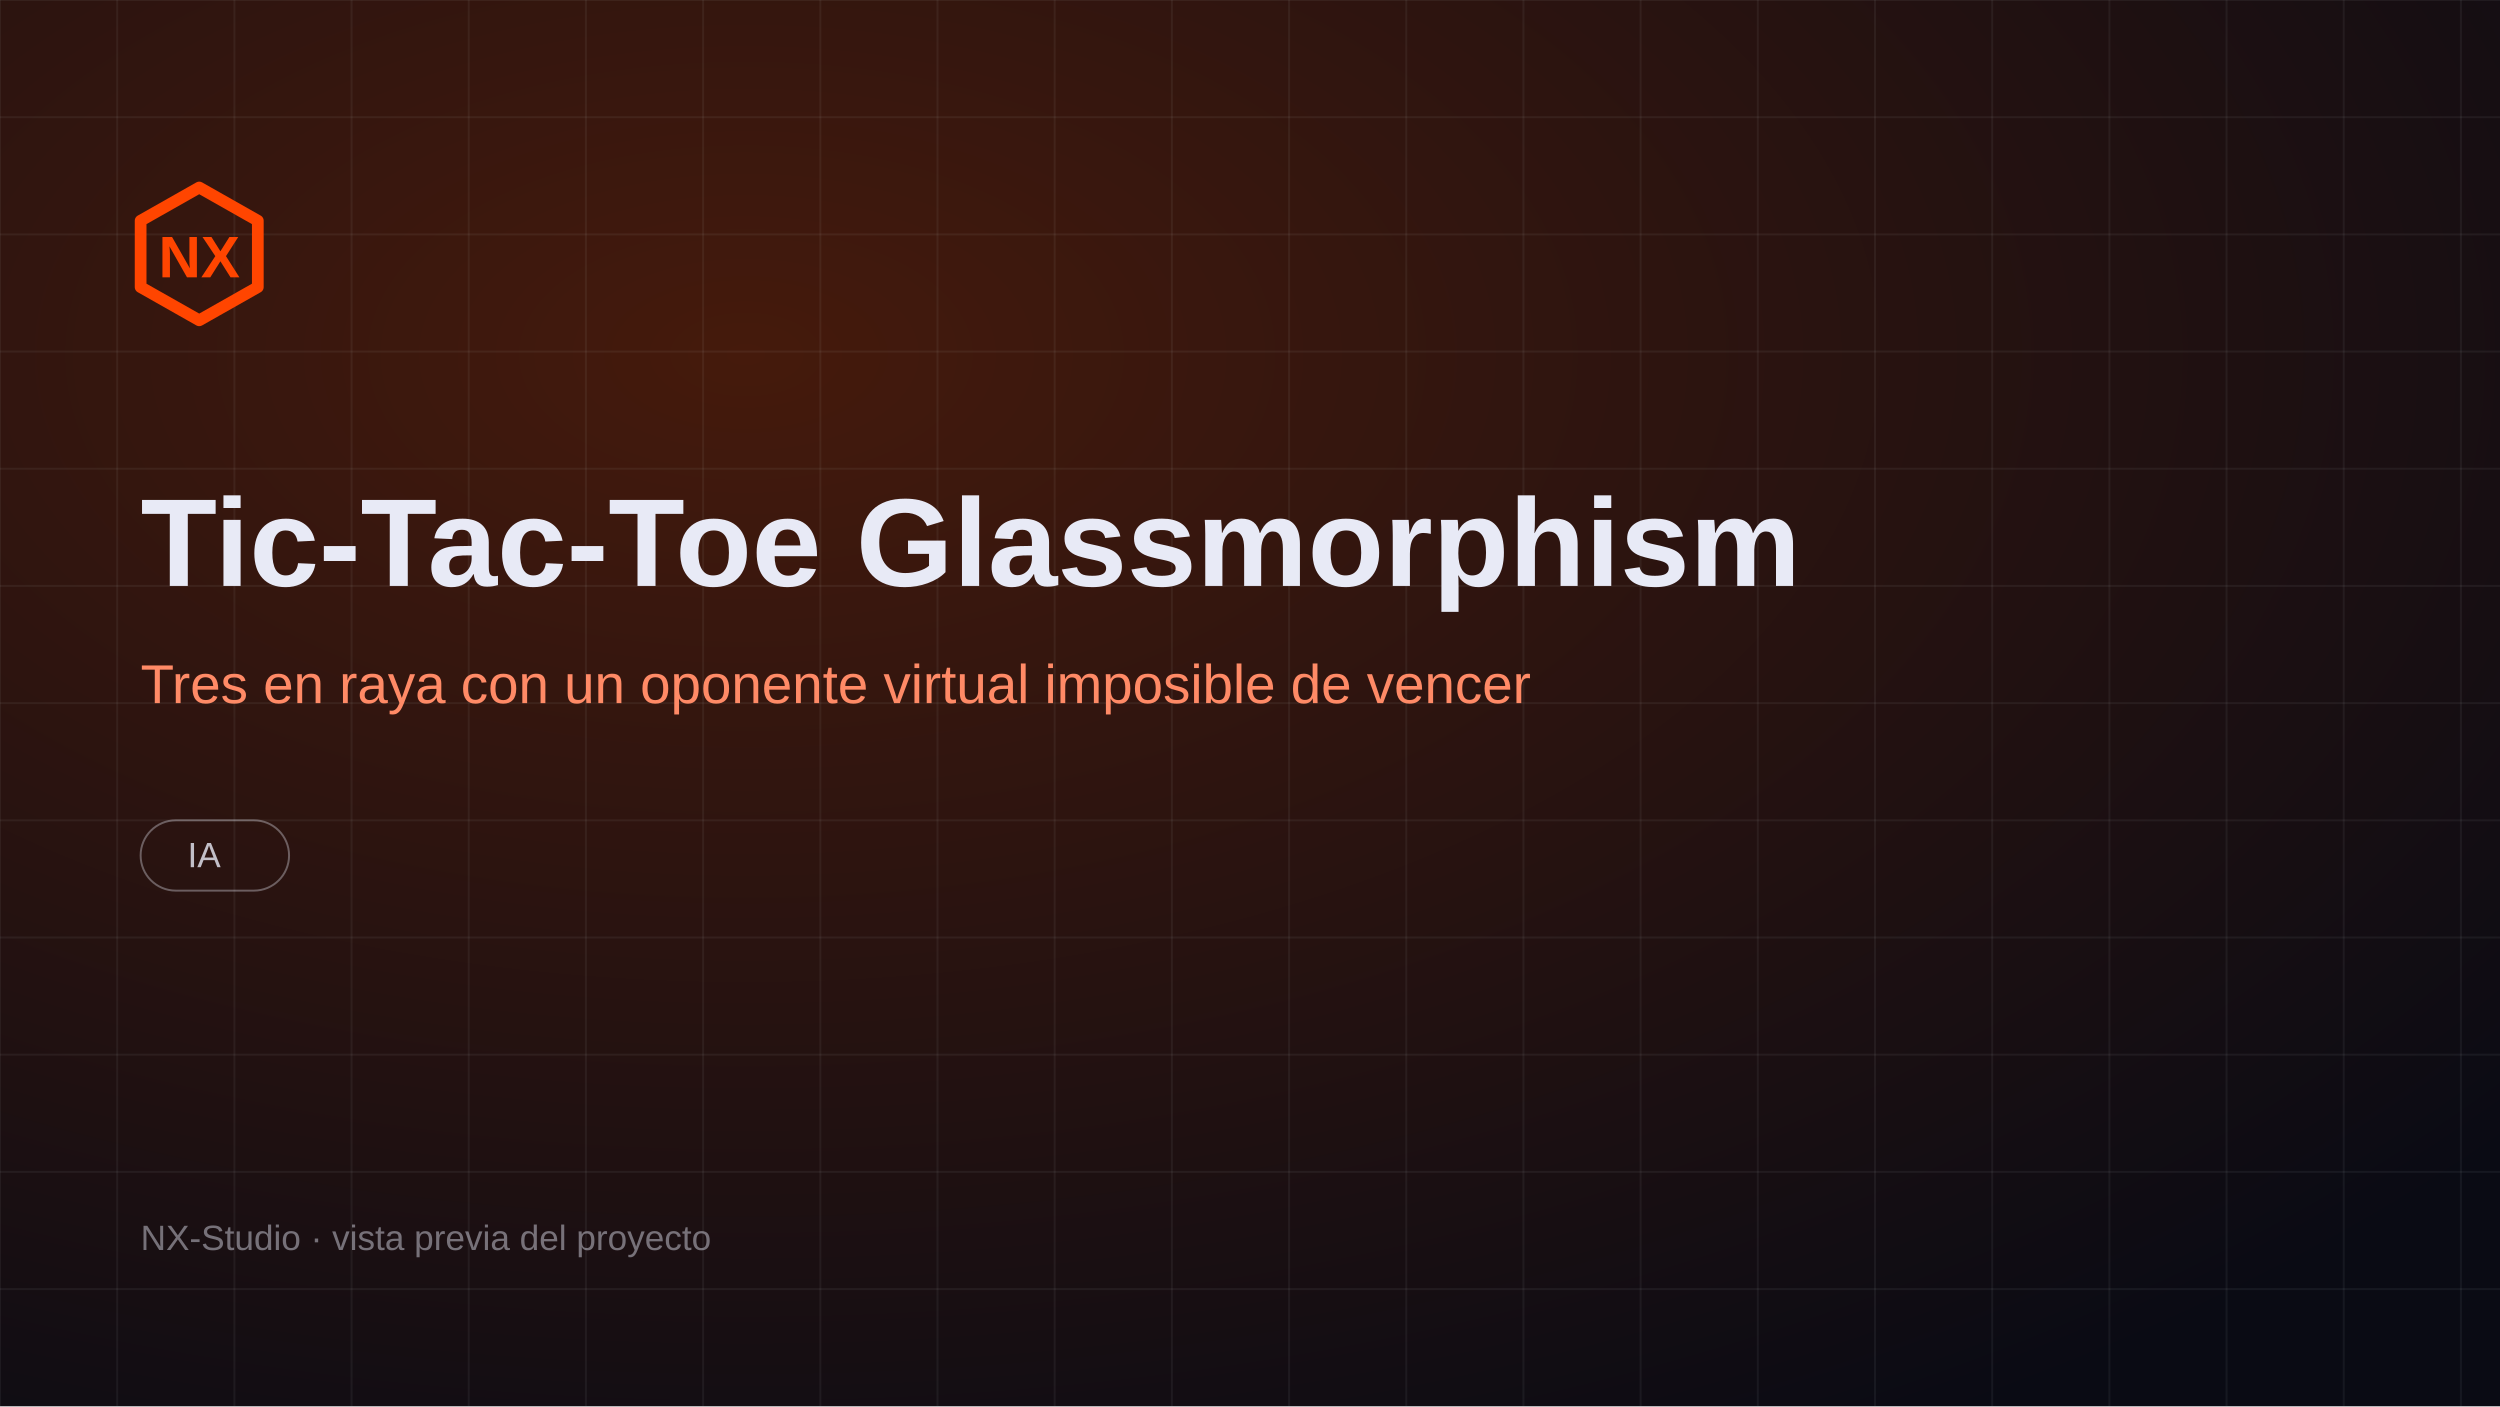
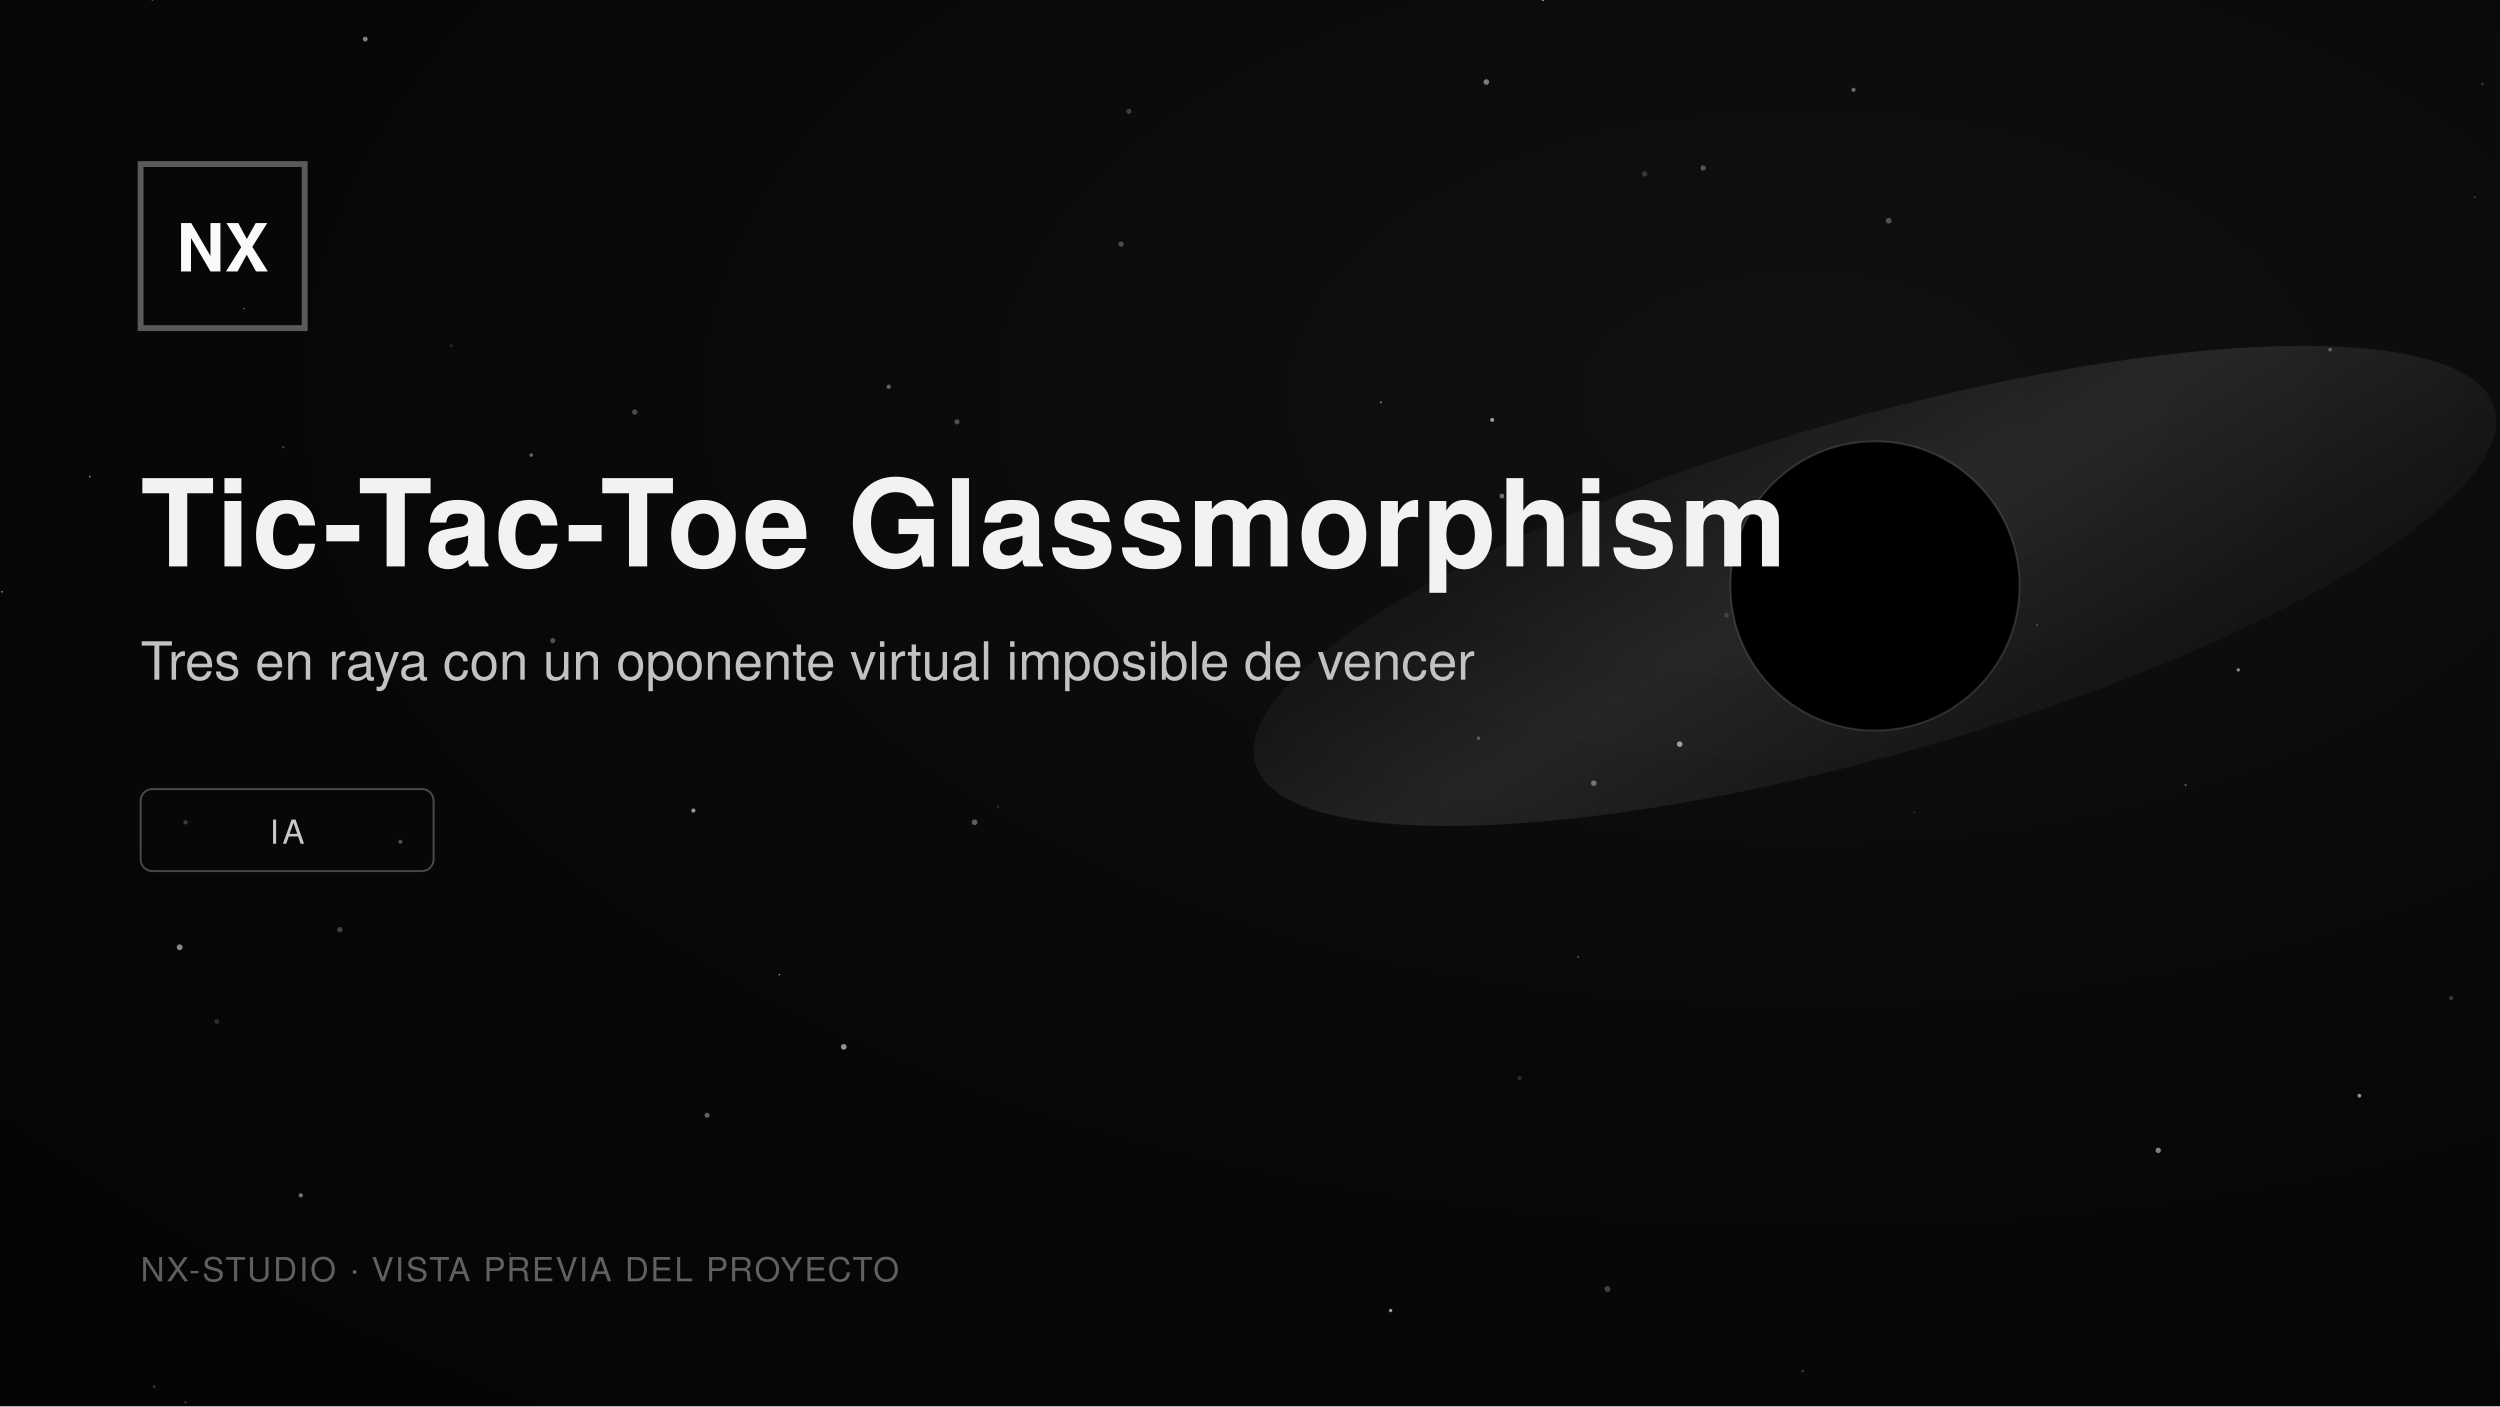
- <svg xmlns="http://www.w3.org/2000/svg" width="1280" height="720" viewBox="0 0 1280 720">
+ <svg xmlns="http://www.w3.org/2000/svg" width="1280" height="720" viewBox="0 0 1280 720" role="img">
  <defs>
-     <radialGradient id="g" cx="30%" cy="25%" r="90%">
-       <stop offset="0%" stop-color="hsl(14 70% 16%)" />
-       <stop offset="100%" stop-color="#0a0b14" />
+     <radialGradient id="nx-bg" cx="72%" cy="28%" r="95%">
+       <stop offset="0%" stop-color="#111111" />
+       <stop offset="55%" stop-color="#080808" />
+       <stop offset="100%" stop-color="#050505" />
    </radialGradient>
+     <linearGradient id="nx-disk" x1="0" y1="0" x2="1" y2="1">
+       <stop offset="0%" stop-color="#ffffff" stop-opacity="0" />
+       <stop offset="45%" stop-color="#ffffff" stop-opacity="0.10" />
+       <stop offset="100%" stop-color="#ffffff" stop-opacity="0" />
+     </linearGradient>
  </defs>
-   <rect width="1280" height="720" fill="url(#g)" />
-   <g stroke="#e8eaf6" stroke-opacity="0.06">
-     <line x1="0" y1="0" x2="1280" y2="0" />
-     <line x1="0" y1="60" x2="1280" y2="60" />
-     <line x1="0" y1="120" x2="1280" y2="120" />
-     <line x1="0" y1="180" x2="1280" y2="180" />
-     <line x1="0" y1="240" x2="1280" y2="240" />
-     <line x1="0" y1="300" x2="1280" y2="300" />
-     <line x1="0" y1="360" x2="1280" y2="360" />
-     <line x1="0" y1="420" x2="1280" y2="420" />
-     <line x1="0" y1="480" x2="1280" y2="480" />
-     <line x1="0" y1="540" x2="1280" y2="540" />
-     <line x1="0" y1="600" x2="1280" y2="600" />
-     <line x1="0" y1="660" x2="1280" y2="660" />
-     <line x1="0" y1="0" x2="0" y2="720" />
-     <line x1="60" y1="0" x2="60" y2="720" />
-     <line x1="120" y1="0" x2="120" y2="720" />
-     <line x1="180" y1="0" x2="180" y2="720" />
-     <line x1="240" y1="0" x2="240" y2="720" />
-     <line x1="300" y1="0" x2="300" y2="720" />
-     <line x1="360" y1="0" x2="360" y2="720" />
-     <line x1="420" y1="0" x2="420" y2="720" />
-     <line x1="480" y1="0" x2="480" y2="720" />
-     <line x1="540" y1="0" x2="540" y2="720" />
-     <line x1="600" y1="0" x2="600" y2="720" />
-     <line x1="660" y1="0" x2="660" y2="720" />
-     <line x1="720" y1="0" x2="720" y2="720" />
-     <line x1="780" y1="0" x2="780" y2="720" />
-     <line x1="840" y1="0" x2="840" y2="720" />
-     <line x1="900" y1="0" x2="900" y2="720" />
-     <line x1="960" y1="0" x2="960" y2="720" />
-     <line x1="1020" y1="0" x2="1020" y2="720" />
-     <line x1="1080" y1="0" x2="1080" y2="720" />
-     <line x1="1140" y1="0" x2="1140" y2="720" />
-     <line x1="1200" y1="0" x2="1200" y2="720" />
-     <line x1="1260" y1="0" x2="1260" y2="720" />
+   <rect width="1280" height="720" fill="url(#nx-bg)" />
+   <circle cx="764" cy="215" r="1.00" fill="#ffffff" fill-opacity="0.61" />
+   <circle cx="860" cy="381" r="1.43" fill="#ffffff" fill-opacity="0.58" />
+   <circle cx="95" cy="718" r="0.57" fill="#ffffff" fill-opacity="0.22" />
+   <circle cx="1271" cy="43" r="0.80" fill="#ffffff" fill-opacity="0.14" />
+   <circle cx="92" cy="485" r="1.50" fill="#ffffff" fill-opacity="0.52" />
+   <circle cx="949" cy="46" r="1.10" fill="#ffffff" fill-opacity="0.37" />
+   <circle cx="261" cy="642" r="0.39" fill="#ffffff" fill-opacity="0.52" />
+   <circle cx="187" cy="20" r="1.23" fill="#ffffff" fill-opacity="0.49" />
+   <circle cx="1105" cy="589" r="1.39" fill="#ffffff" fill-opacity="0.49" />
+   <circle cx="46" cy="244" r="0.50" fill="#ffffff" fill-opacity="0.45" />
+   <circle cx="490" cy="216" r="1.33" fill="#ffffff" fill-opacity="0.28" />
+   <circle cx="1119" cy="402" r="0.56" fill="#ffffff" fill-opacity="0.35" />
+   <circle cx="735" cy="299" r="0.69" fill="#ffffff" fill-opacity="0.54" />
+   <circle cx="769" cy="254" r="1.23" fill="#ffffff" fill-opacity="0.41" />
+   <circle cx="511" cy="413" r="0.61" fill="#ffffff" fill-opacity="0.16" />
+   <circle cx="757" cy="378" r="0.89" fill="#ffffff" fill-opacity="0.27" />
+   <circle cx="578" cy="57" r="1.30" fill="#ffffff" fill-opacity="0.22" />
+   <circle cx="154" cy="612" r="1.09" fill="#ffffff" fill-opacity="0.43" />
+   <circle cx="1193" cy="179" r="0.92" fill="#ffffff" fill-opacity="0.32" />
+   <circle cx="808" cy="490" r="0.60" fill="#ffffff" fill-opacity="0.22" />
+   <circle cx="790" cy="0" r="0.67" fill="#ffffff" fill-opacity="0.51" />
+   <circle cx="981" cy="311" r="0.78" fill="#ffffff" fill-opacity="0.37" />
+   <circle cx="325" cy="211" r="1.40" fill="#ffffff" fill-opacity="0.26" />
+   <circle cx="761" cy="42" r="1.44" fill="#ffffff" fill-opacity="0.46" />
+   <circle cx="574" cy="125" r="1.38" fill="#ffffff" fill-opacity="0.26" />
+   <circle cx="283" cy="328" r="1.31" fill="#ffffff" fill-opacity="0.30" />
+   <circle cx="1" cy="303" r="0.44" fill="#ffffff" fill-opacity="0.62" />
+   <circle cx="355" cy="415" r="1.07" fill="#ffffff" fill-opacity="0.57" />
+   <circle cx="923" cy="702" r="0.63" fill="#ffffff" fill-opacity="0.23" />
+   <circle cx="634" cy="284" r="1.32" fill="#ffffff" fill-opacity="0.37" />
+   <circle cx="1208" cy="561" r="0.96" fill="#ffffff" fill-opacity="0.58" />
+   <circle cx="499" cy="421" r="1.46" fill="#ffffff" fill-opacity="0.35" />
+   <circle cx="432" cy="536" r="1.47" fill="#ffffff" fill-opacity="0.56" />
+   <circle cx="231" cy="177" r="0.74" fill="#ffffff" fill-opacity="0.14" />
+   <circle cx="174" cy="476" r="1.36" fill="#ffffff" fill-opacity="0.24" />
+   <circle cx="707" cy="206" r="0.54" fill="#ffffff" fill-opacity="0.42" />
+   <circle cx="823" cy="660" r="1.49" fill="#ffffff" fill-opacity="0.24" />
+   <circle cx="872" cy="86" r="1.37" fill="#ffffff" fill-opacity="0.29" />
+   <circle cx="399" cy="499" r="0.44" fill="#ffffff" fill-opacity="0.54" />
+   <circle cx="455" cy="198" r="1.10" fill="#ffffff" fill-opacity="0.36" />
+   <circle cx="712" cy="671" r="0.88" fill="#ffffff" fill-opacity="0.61" />
+   <circle cx="95" cy="421" r="1.15" fill="#ffffff" fill-opacity="0.20" />
+   <circle cx="778" cy="552" r="1.06" fill="#ffffff" fill-opacity="0.15" />
+   <circle cx="1146" cy="343" r="0.86" fill="#ffffff" fill-opacity="0.53" />
+   <circle cx="967" cy="113" r="1.47" fill="#ffffff" fill-opacity="0.28" />
+   <circle cx="125" cy="158" r="0.38" fill="#ffffff" fill-opacity="0.50" />
+   <circle cx="980" cy="416" r="0.32" fill="#ffffff" fill-opacity="0.32" />
+   <circle cx="1043" cy="320" r="0.54" fill="#ffffff" fill-opacity="0.23" />
+   <circle cx="205" cy="431" r="1.06" fill="#ffffff" fill-opacity="0.28" />
+   <circle cx="842" cy="89" r="1.41" fill="#ffffff" fill-opacity="0.17" />
+   <circle cx="1267" cy="101" r="0.64" fill="#ffffff" fill-opacity="0.16" />
+   <circle cx="884" cy="315" r="1.18" fill="#ffffff" fill-opacity="0.14" />
+   <circle cx="78" cy="0" r="0.46" fill="#ffffff" fill-opacity="0.37" />
+   <circle cx="79" cy="710" r="0.71" fill="#ffffff" fill-opacity="0.20" />
+   <circle cx="272" cy="233" r="0.91" fill="#ffffff" fill-opacity="0.38" />
+   <circle cx="1255" cy="511" r="1.08" fill="#ffffff" fill-opacity="0.20" />
+   <circle cx="362" cy="571" r="1.28" fill="#ffffff" fill-opacity="0.37" />
+   <circle cx="111" cy="523" r="1.27" fill="#ffffff" fill-opacity="0.15" />
+   <circle cx="145" cy="229" r="0.59" fill="#ffffff" fill-opacity="0.25" />
+   <circle cx="816" cy="401" r="1.41" fill="#ffffff" fill-opacity="0.39" />
+   <ellipse cx="960" cy="300" rx="330" ry="86" fill="url(#nx-disk)" transform="rotate(-16 960 300)" />
+   <circle cx="960" cy="300" r="74" fill="#000000" />
+   <circle cx="960" cy="300" r="74" fill="none" stroke="#ffffff" stroke-opacity="0.14" stroke-width="1" />
+   <g transform="translate(72,84)">
+     <rect x="0" y="0" width="84" height="84" fill="none" stroke="#f2f2f2" stroke-opacity="0.35" stroke-width="3" />
+     <text x="42" y="55" text-anchor="middle" font-family="Helvetica, Arial, sans-serif" font-weight="700" font-size="34" fill="#fafafa">NX</text>
  </g>
-   <g transform="translate(72,96)" stroke="#ff4500" stroke-width="6" fill="none" stroke-linejoin="round">
-     <path d="M30 0 L60 17 L60 51 L30 68 L0 51 L0 17 Z" />
-     <text x="30" y="46" text-anchor="middle" font-family="Arial, sans-serif" font-weight="700" font-size="30" fill="#ff4500" stroke="none">NX</text>
-   </g>
-   <text x="72" y="300" font-family="Arial, sans-serif" font-weight="700" font-size="64" fill="#e8eaf6">Tic-Tac-Toe Glassmorphism</text>
-   <text x="72" y="360" font-family="Arial, sans-serif" font-size="28" fill="#ff8a66">Tres en raya con un oponente virtual imposible de vencer</text>
-   <rect x="72" y="420" rx="18" width="76" height="36" fill="none" stroke="#e8eaf6" stroke-opacity="0.35" />
-   <text x="96" y="444" font-family="Arial, sans-serif" font-size="18" fill="#e8eaf6" fill-opacity="0.8">IA</text>
-   <text x="72" y="640" font-family="Arial, sans-serif" font-size="18" fill="#e8eaf6" fill-opacity="0.45">NX-Studio · vista previa del proyecto</text>
+   <text x="72" y="290" font-family="Helvetica, Arial, sans-serif" font-weight="700" font-size="62" letter-spacing="1" fill="#f2f2f2">Tic-Tac-Toe Glassmorphism</text>
+   <text x="72" y="348" font-family="Helvetica, Arial, sans-serif" font-size="27" fill="#c2c2c2">Tres en raya con un oponente virtual imposible de vencer</text>
+   <rect x="72" y="404" rx="6" width="150" height="42" fill="none" stroke="#f2f2f2" stroke-opacity="0.28" />
+   <text x="147" y="432" text-anchor="middle" font-family="Helvetica, Arial, sans-serif" font-size="17" letter-spacing="2" fill="#f2f2f2" fill-opacity="0.82">IA</text>
+   <text x="72" y="656" font-family="Helvetica, Arial, sans-serif" font-size="17" letter-spacing="1" fill="#f2f2f2" fill-opacity="0.38">NX-STUDIO · VISTA PREVIA DEL PROYECTO</text>
</svg>
